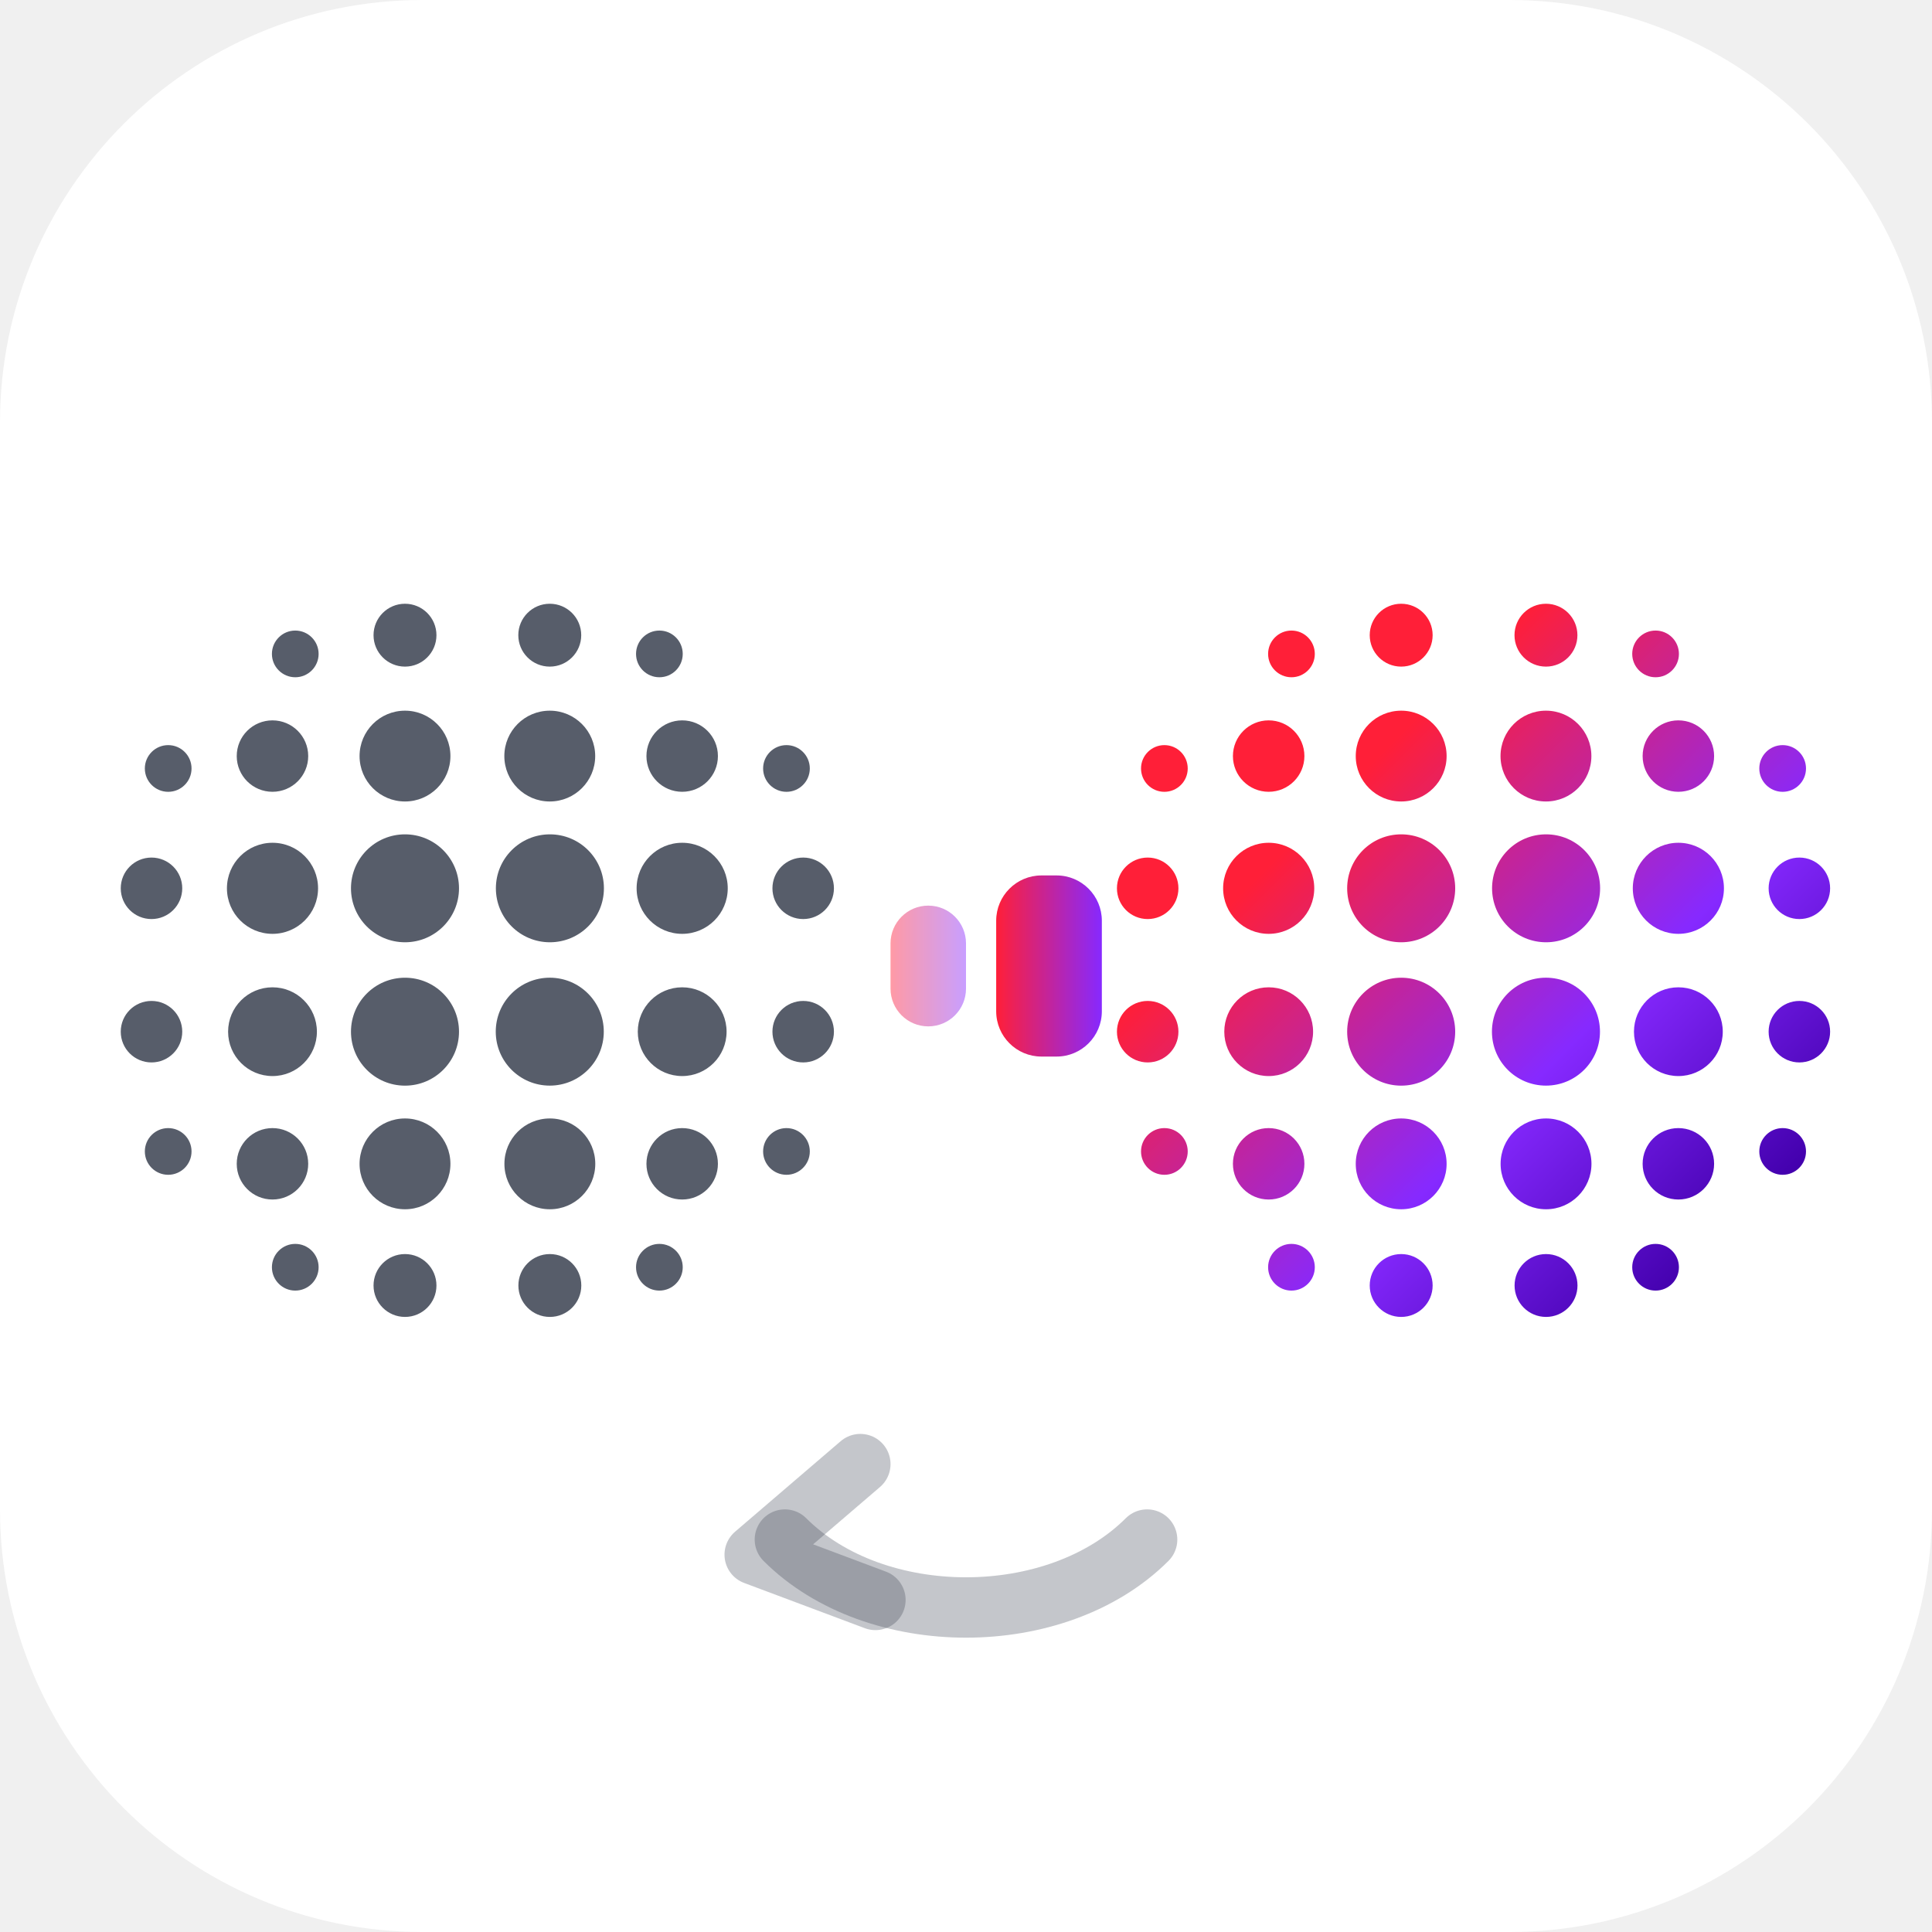
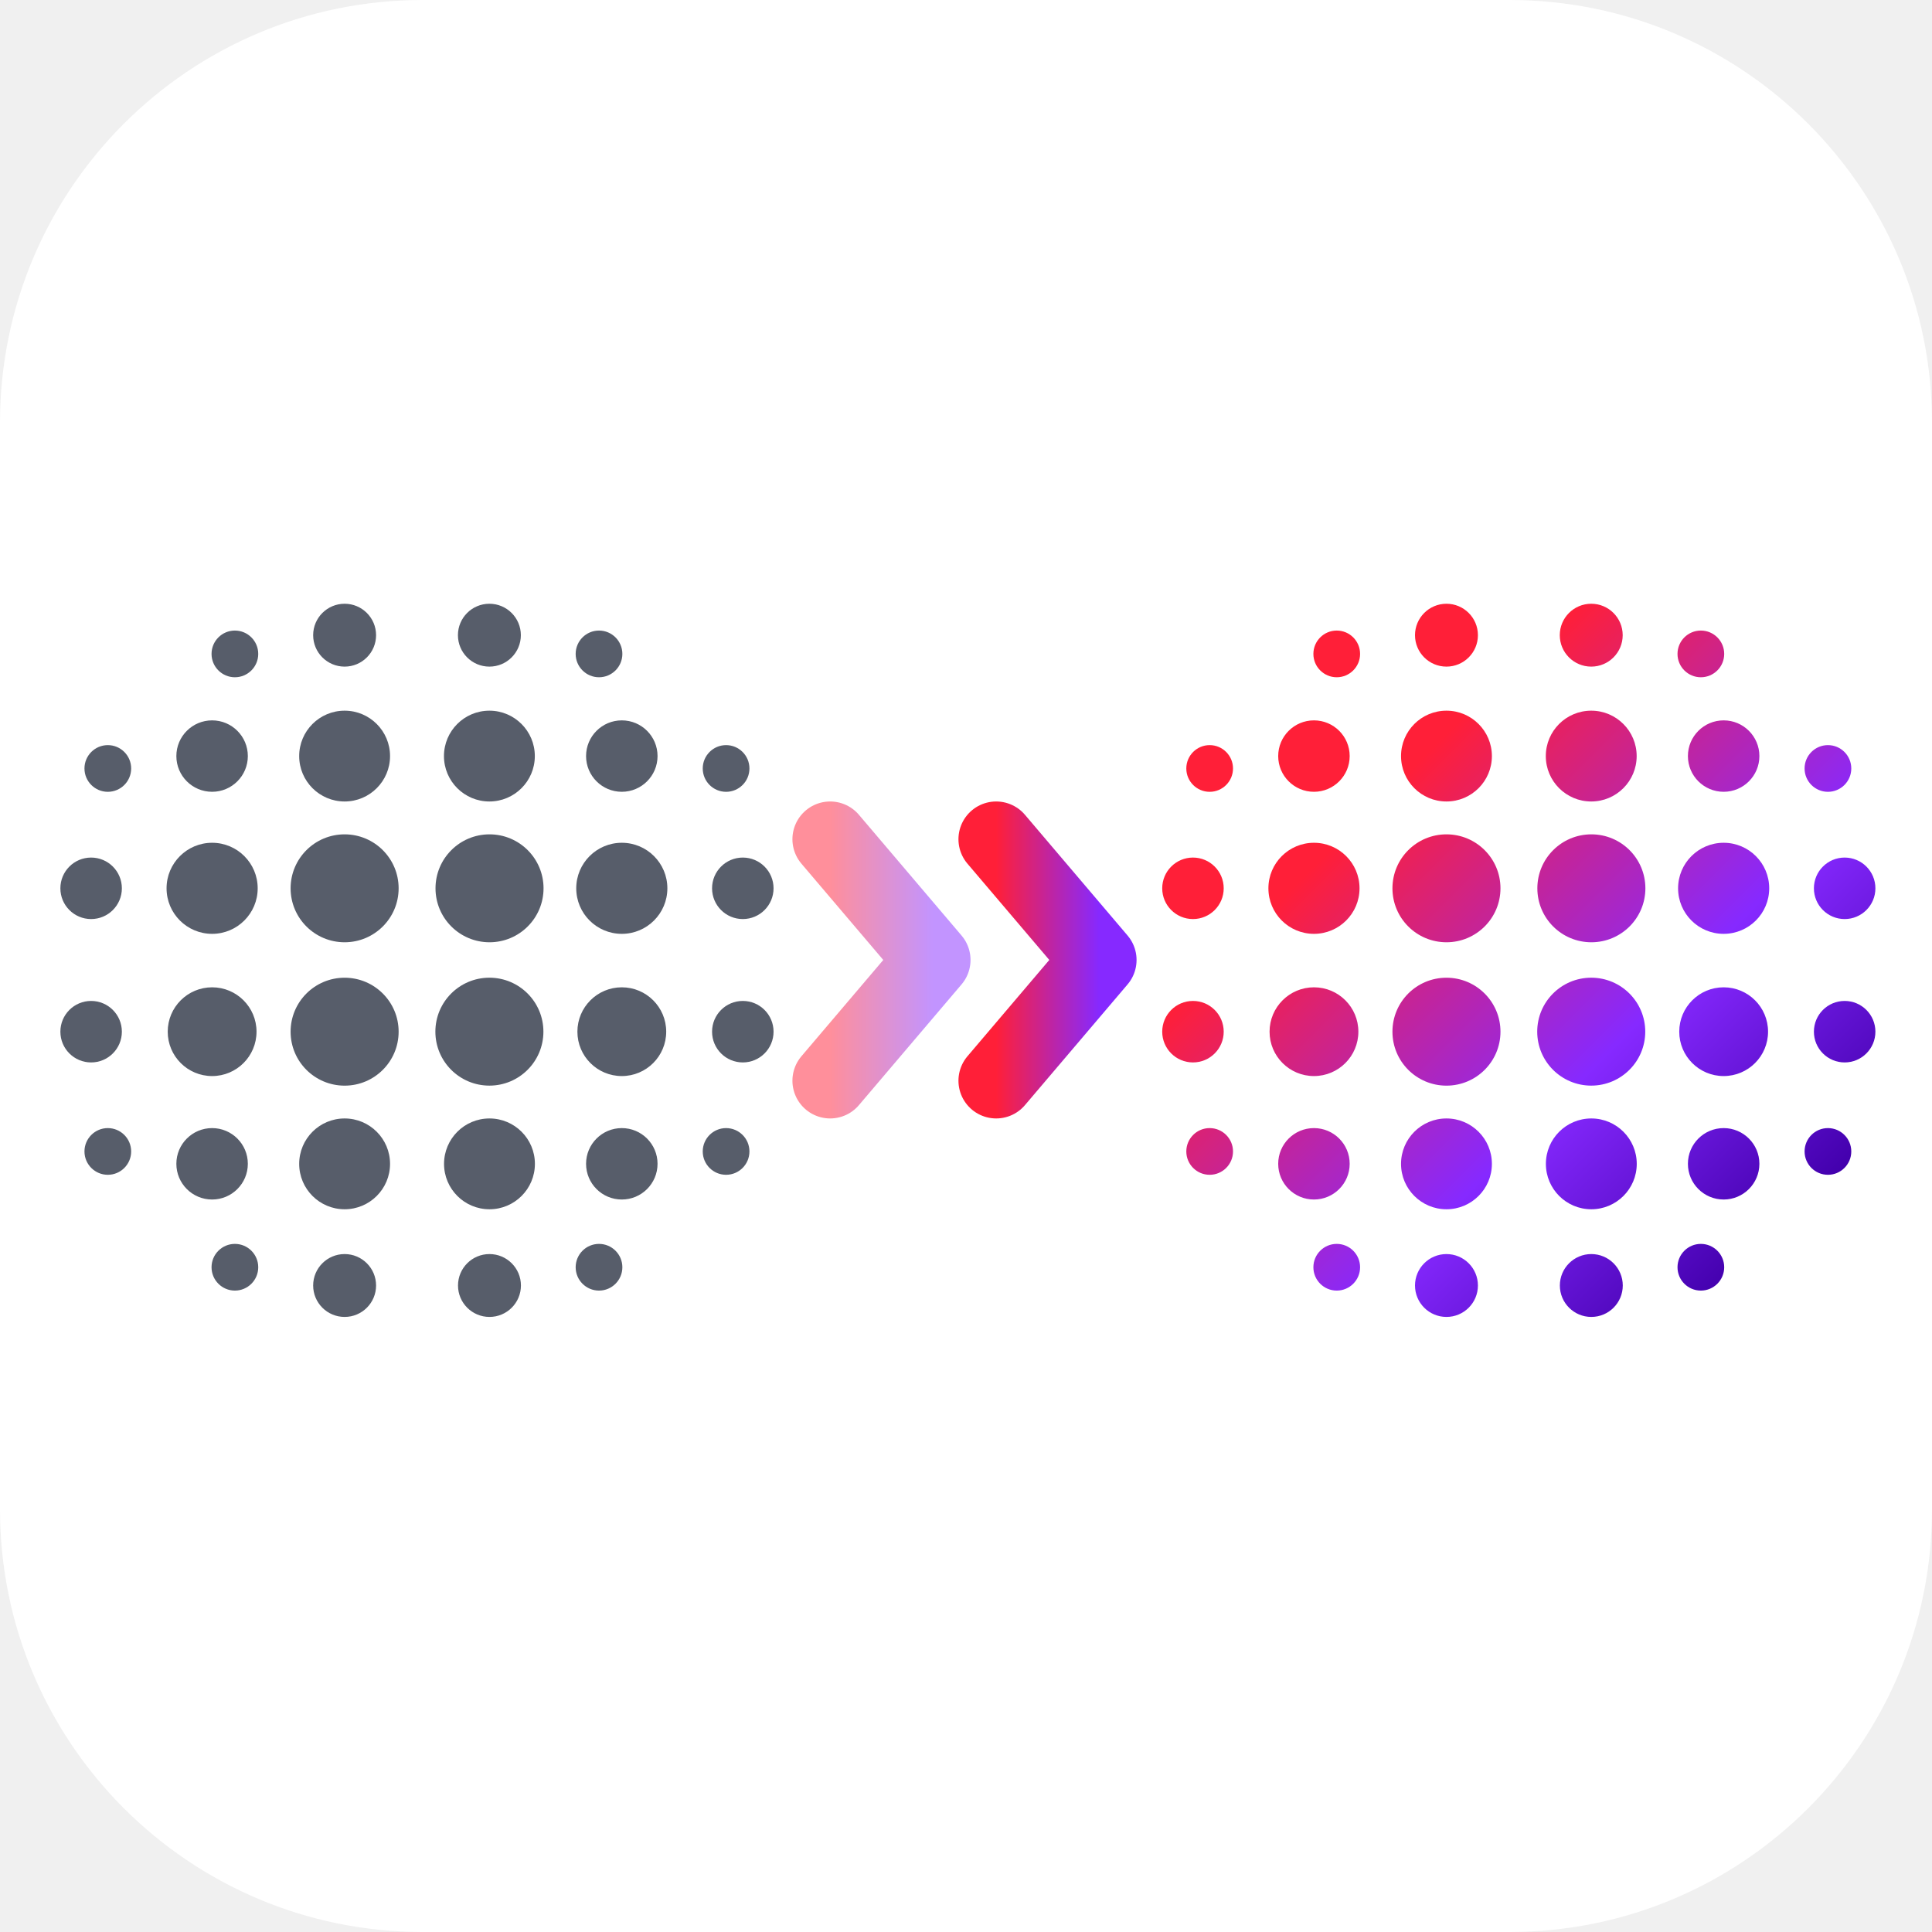
- <svg xmlns="http://www.w3.org/2000/svg" xmlns:xlink="http://www.w3.org/1999/xlink" viewBox="0 0 128 128" role="img" aria-label="Content Transfer icon">
+ <svg xmlns="http://www.w3.org/2000/svg" xmlns:xlink="http://www.w3.org/1999/xlink" viewBox="0 0 128 128" role="img" aria-label="Content Transfer">
  <defs>
    <linearGradient id="scaiGrad" x1="33.98" y1="33.84" x2="236.02" y2="235.87" gradientUnits="userSpaceOnUse">
      <stop offset=".22" stop-color="#ff1f38" />
      <stop offset=".67" stop-color="#8629ff" />
      <stop offset="1" stop-color="#4300ad" />
    </linearGradient>
    <linearGradient id="flowGrad" x1="0%" y1="50%" x2="100%" y2="50%">
      <stop offset="0%" stop-color="#ff1f38" />
      <stop offset="100%" stop-color="#8629ff" />
    </linearGradient>
    <path id="scaiMark" d="M128.06,162.01c0,11.29-9.15,20.43-20.45,20.43s-20.45-9.15-20.45-20.43,9.15-20.43,20.45-20.43,20.45,9.15,20.45,20.43ZM162.42,141.57c-11.29,0-20.45,9.15-20.45,20.43s9.15,20.43,20.45,20.43,20.45-9.15,20.45-20.43-9.15-20.43-20.45-20.43ZM212.55,145.21c-9.28,0-16.81,7.52-16.81,16.8s7.52,16.8,16.81,16.8,16.81-7.52,16.81-16.8-7.52-16.8-16.81-16.8ZM212.55,198.51c-7.47,0-13.53,6.05-13.53,13.52s6.06,13.52,13.53,13.52,13.53-6.05,13.53-13.52-6.06-13.52-13.53-13.52ZM212.55,44.15c-7.47,0-13.53,6.05-13.53,13.52s6.06,13.52,13.53,13.52,13.53-6.05,13.53-13.52-6.06-13.52-13.53-13.52ZM203.92,10.15c-4.88,0-8.84,3.96-8.84,8.84s3.96,8.84,8.84,8.84,8.84-3.96,8.84-8.84-3.96-8.84-8.84-8.84ZM252.03,53.52c-4.88,0-8.84,3.96-8.84,8.84s3.96,8.84,8.84,8.84,8.84-3.96,8.84-8.84-3.96-8.84-8.84-8.84ZM252.03,198.51c-4.88,0-8.84,3.96-8.84,8.84s3.96,8.84,8.84,8.84,8.84-3.96,8.84-8.84-3.96-8.84-8.84-8.84ZM203.92,242.35c-4.88,0-8.84,3.96-8.84,8.84s3.96,8.84,8.84,8.84,8.84-3.96,8.84-8.84-3.96-8.84-8.84-8.84ZM107.61,87.3c-11.29,0-20.45,9.15-20.45,20.43s9.15,20.43,20.45,20.43,20.45-9.15,20.45-20.43-9.15-20.43-20.45-20.43ZM162.47,87.3c-11.29,0-20.45,9.15-20.45,20.43s9.15,20.43,20.45,20.43,20.45-9.15,20.45-20.43-9.15-20.43-20.45-20.43ZM212.55,90.49c-9.52,0-17.25,7.72-17.25,17.24s7.72,17.24,17.25,17.24,17.25-7.72,17.25-17.24-7.72-17.24-17.25-17.24ZM258.36,96.09c-6.43,0-11.64,5.21-11.64,11.64s5.21,11.64,11.64,11.64,11.64-5.21,11.64-11.64-5.21-11.64-11.64-11.64ZM258.36,150.37c-6.43,0-11.64,5.21-11.64,11.64s5.21,11.64,11.64,11.64,11.64-5.21,11.64-11.64-5.21-11.64-11.64-11.64ZM40.64,162.01c0,9.28,7.52,16.8,16.81,16.8,9.28,0,16.81-7.52,16.81-16.8,0-9.28-7.52-16.8-16.81-16.8-9.28,0-16.81,7.52-16.81,16.8ZM43.91,212.03c0,7.47,6.06,13.52,13.53,13.52,7.47,0,13.53-6.05,13.53-13.52,0-7.47-6.06-13.52-13.53-13.52s-13.53,6.05-13.53,13.52ZM43.91,57.67c0,7.47,6.06,13.52,13.53,13.52s13.53-6.05,13.53-13.52c0-7.47-6.06-13.52-13.53-13.52s-13.53,6.05-13.53,13.52ZM57.23,18.99c0,4.88,3.96,8.84,8.84,8.84s8.84-3.96,8.84-8.84-3.96-8.84-8.84-8.84-8.84,3.96-8.84,8.84ZM9.12,62.36c0,4.88,3.96,8.84,8.84,8.84s8.84-3.96,8.84-8.84-3.96-8.84-8.84-8.84c-4.88,0-8.84,3.96-8.84,8.84ZM9.12,207.35c0,4.88,3.96,8.84,8.84,8.84s8.84-3.96,8.84-8.84c0-4.88-3.96-8.84-8.84-8.84s-8.84,3.96-8.84,8.84ZM57.23,251.19c0,4.88,3.96,8.84,8.84,8.84s8.84-3.96,8.84-8.84-3.96-8.84-8.84-8.84-8.84,3.96-8.84,8.84ZM40.2,107.73c0,9.52,7.72,17.24,17.25,17.24,9.52,0,17.25-7.72,17.25-17.24,0-9.52-7.72-17.24-17.25-17.24-9.52,0-17.25,7.72-17.25,17.24ZM0,107.73c0,6.43,5.21,11.64,11.64,11.64,6.43,0,11.64-5.21,11.64-11.64s-5.21-11.64-11.64-11.64C5.21,96.09,0,101.3,0,107.73ZM0,162.01c0,6.43,5.21,11.64,11.64,11.64,6.43,0,11.64-5.21,11.64-11.64,0-6.43-5.21-11.64-11.64-11.64S0,155.58,0,162.01ZM107.61,40.48c-9.5,0-17.2,7.7-17.2,17.19s7.7,17.19,17.2,17.19,17.2-7.7,17.2-17.19-7.7-17.19-17.2-17.19ZM162.42,40.48c-9.5,0-17.2,7.7-17.2,17.19s7.7,17.19,17.2,17.19,17.2-7.7,17.2-17.19-7.7-17.19-17.2-17.19ZM107.61,194.86c-9.5,0-17.2,7.7-17.2,17.19s7.7,17.19,17.2,17.19,17.2-7.7,17.2-17.19-7.7-17.19-17.2-17.19ZM107.61,0c-6.58,0-11.91,5.33-11.91,11.9s5.33,11.9,11.91,11.9,11.91-5.33,11.91-11.9S114.19,0,107.61,0ZM162.42,0c-6.58,0-11.91,5.33-11.91,11.9s5.33,11.9,11.91,11.9,11.91-5.33,11.91-11.9-5.33-11.9-11.91-11.9ZM107.61,246.2c-6.58,0-11.91,5.33-11.91,11.9s5.33,11.9,11.91,11.9,11.91-5.33,11.91-11.9-5.33-11.9-11.91-11.9ZM162.45,194.86c-9.5,0-17.2,7.7-17.2,17.19s7.7,17.19,17.2,17.19,17.2-7.7,17.2-17.19-7.7-17.19-17.2-17.19ZM162.45,246.2c-6.58,0-11.91,5.33-11.91,11.9s5.33,11.9,11.91,11.9,11.91-5.33,11.91-11.9-5.33-11.9-11.91-11.9Z" />
  </defs>
  <rect x="0" y="0" width="128" height="128" rx="28" fill="#FFFFFF" />
-   <g transform="translate(8,40) scale(0.175)">
+   <g transform="translate(4,40) scale(0.175)">
    <use href="#scaiMark" xlink:href="#scaiMark" fill="#3A4150" opacity="0.85" />
  </g>
-   <rect x="59" y="60" width="5" height="8" rx="2.5" fill="url(#flowGrad)" opacity="0.45" />
-   <rect x="66" y="58" width="7" height="12" rx="3" fill="url(#flowGrad)" />
-   <g transform="translate(74,40) scale(0.175)">
+   <path d="M55 55.6 L61.8 63.6 L55 71.6" fill="none" stroke="url(#flowGrad)" stroke-width="5" stroke-linecap="round" stroke-linejoin="round" opacity="0.5" />
+   <path d="M66 55.6 L72.8 63.6 L66 71.6" fill="none" stroke="url(#flowGrad)" stroke-width="5" stroke-linecap="round" stroke-linejoin="round" opacity="1" />
+   <g transform="translate(77,40) scale(0.175)">
    <use href="#scaiMark" xlink:href="#scaiMark" fill="url(#scaiGrad)" />
  </g>
-   <path d="M76 102 C 70 108, 58 108, 52 102" fill="none" stroke="#3A4150" stroke-width="4" stroke-linecap="round" opacity="0.3" />
-   <path d="M57 97 L50 103 L58 106" fill="none" stroke="#3A4150" stroke-width="4" stroke-linecap="round" stroke-linejoin="round" opacity="0.3" />
</svg>
